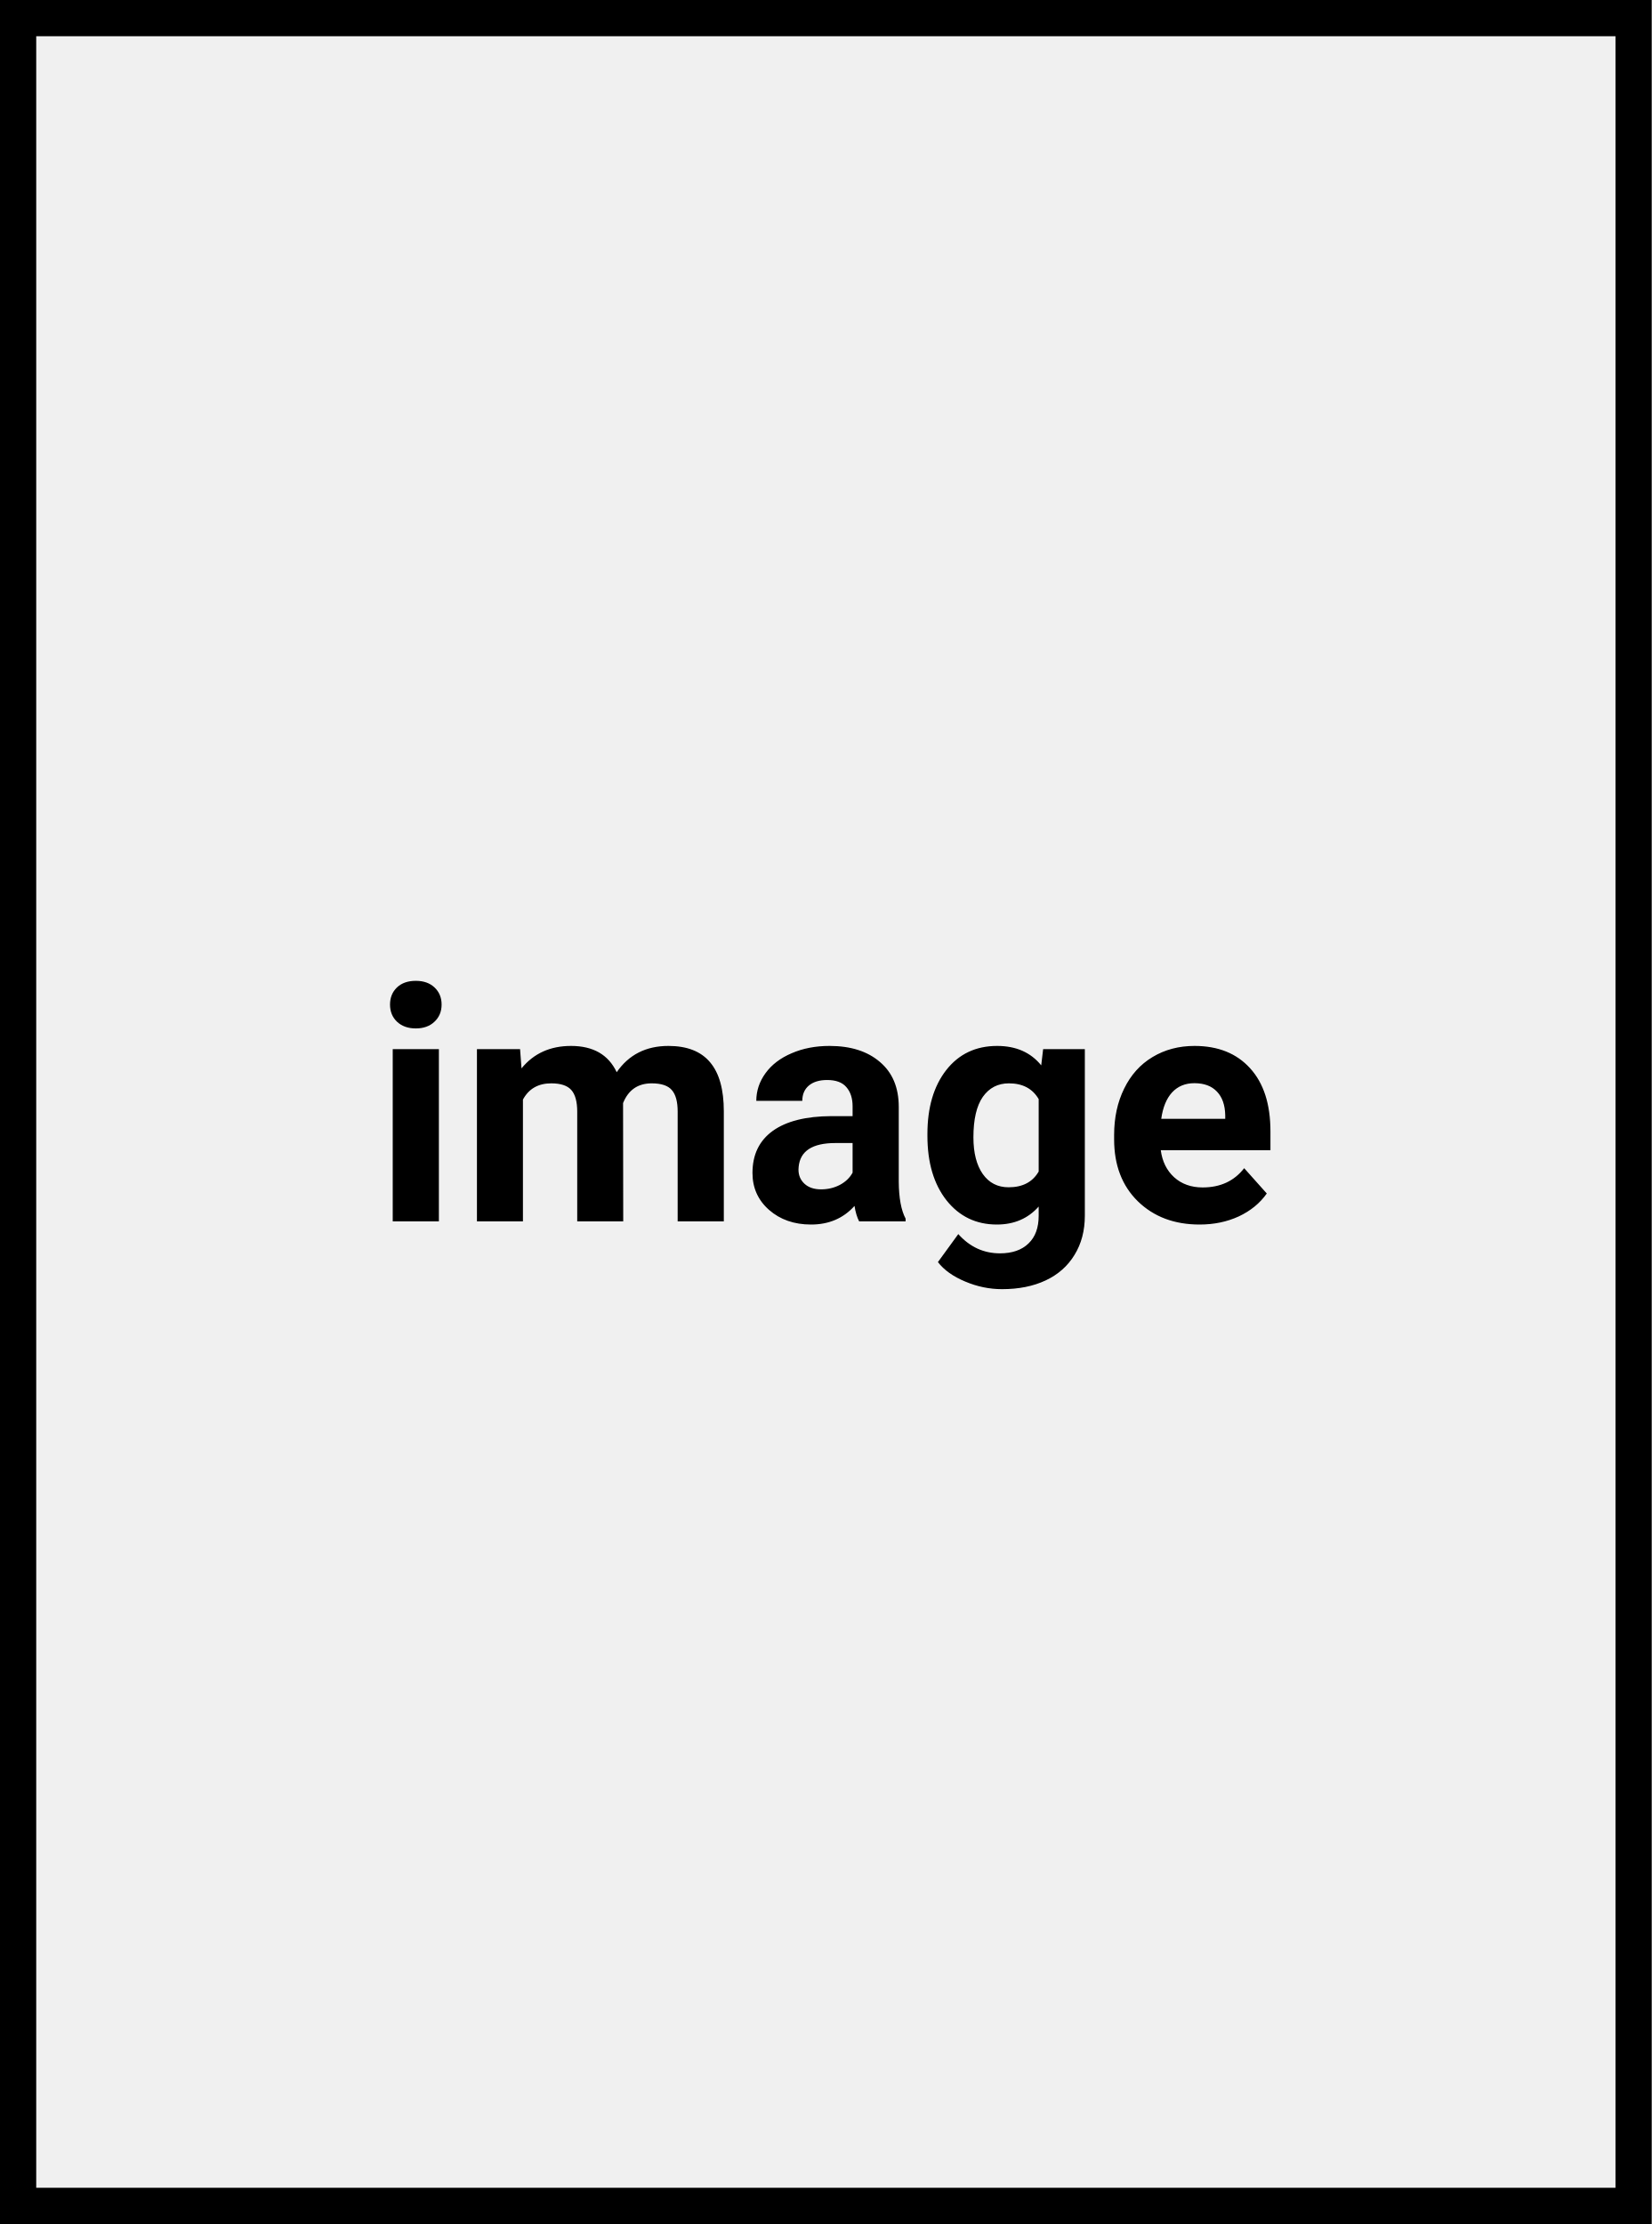
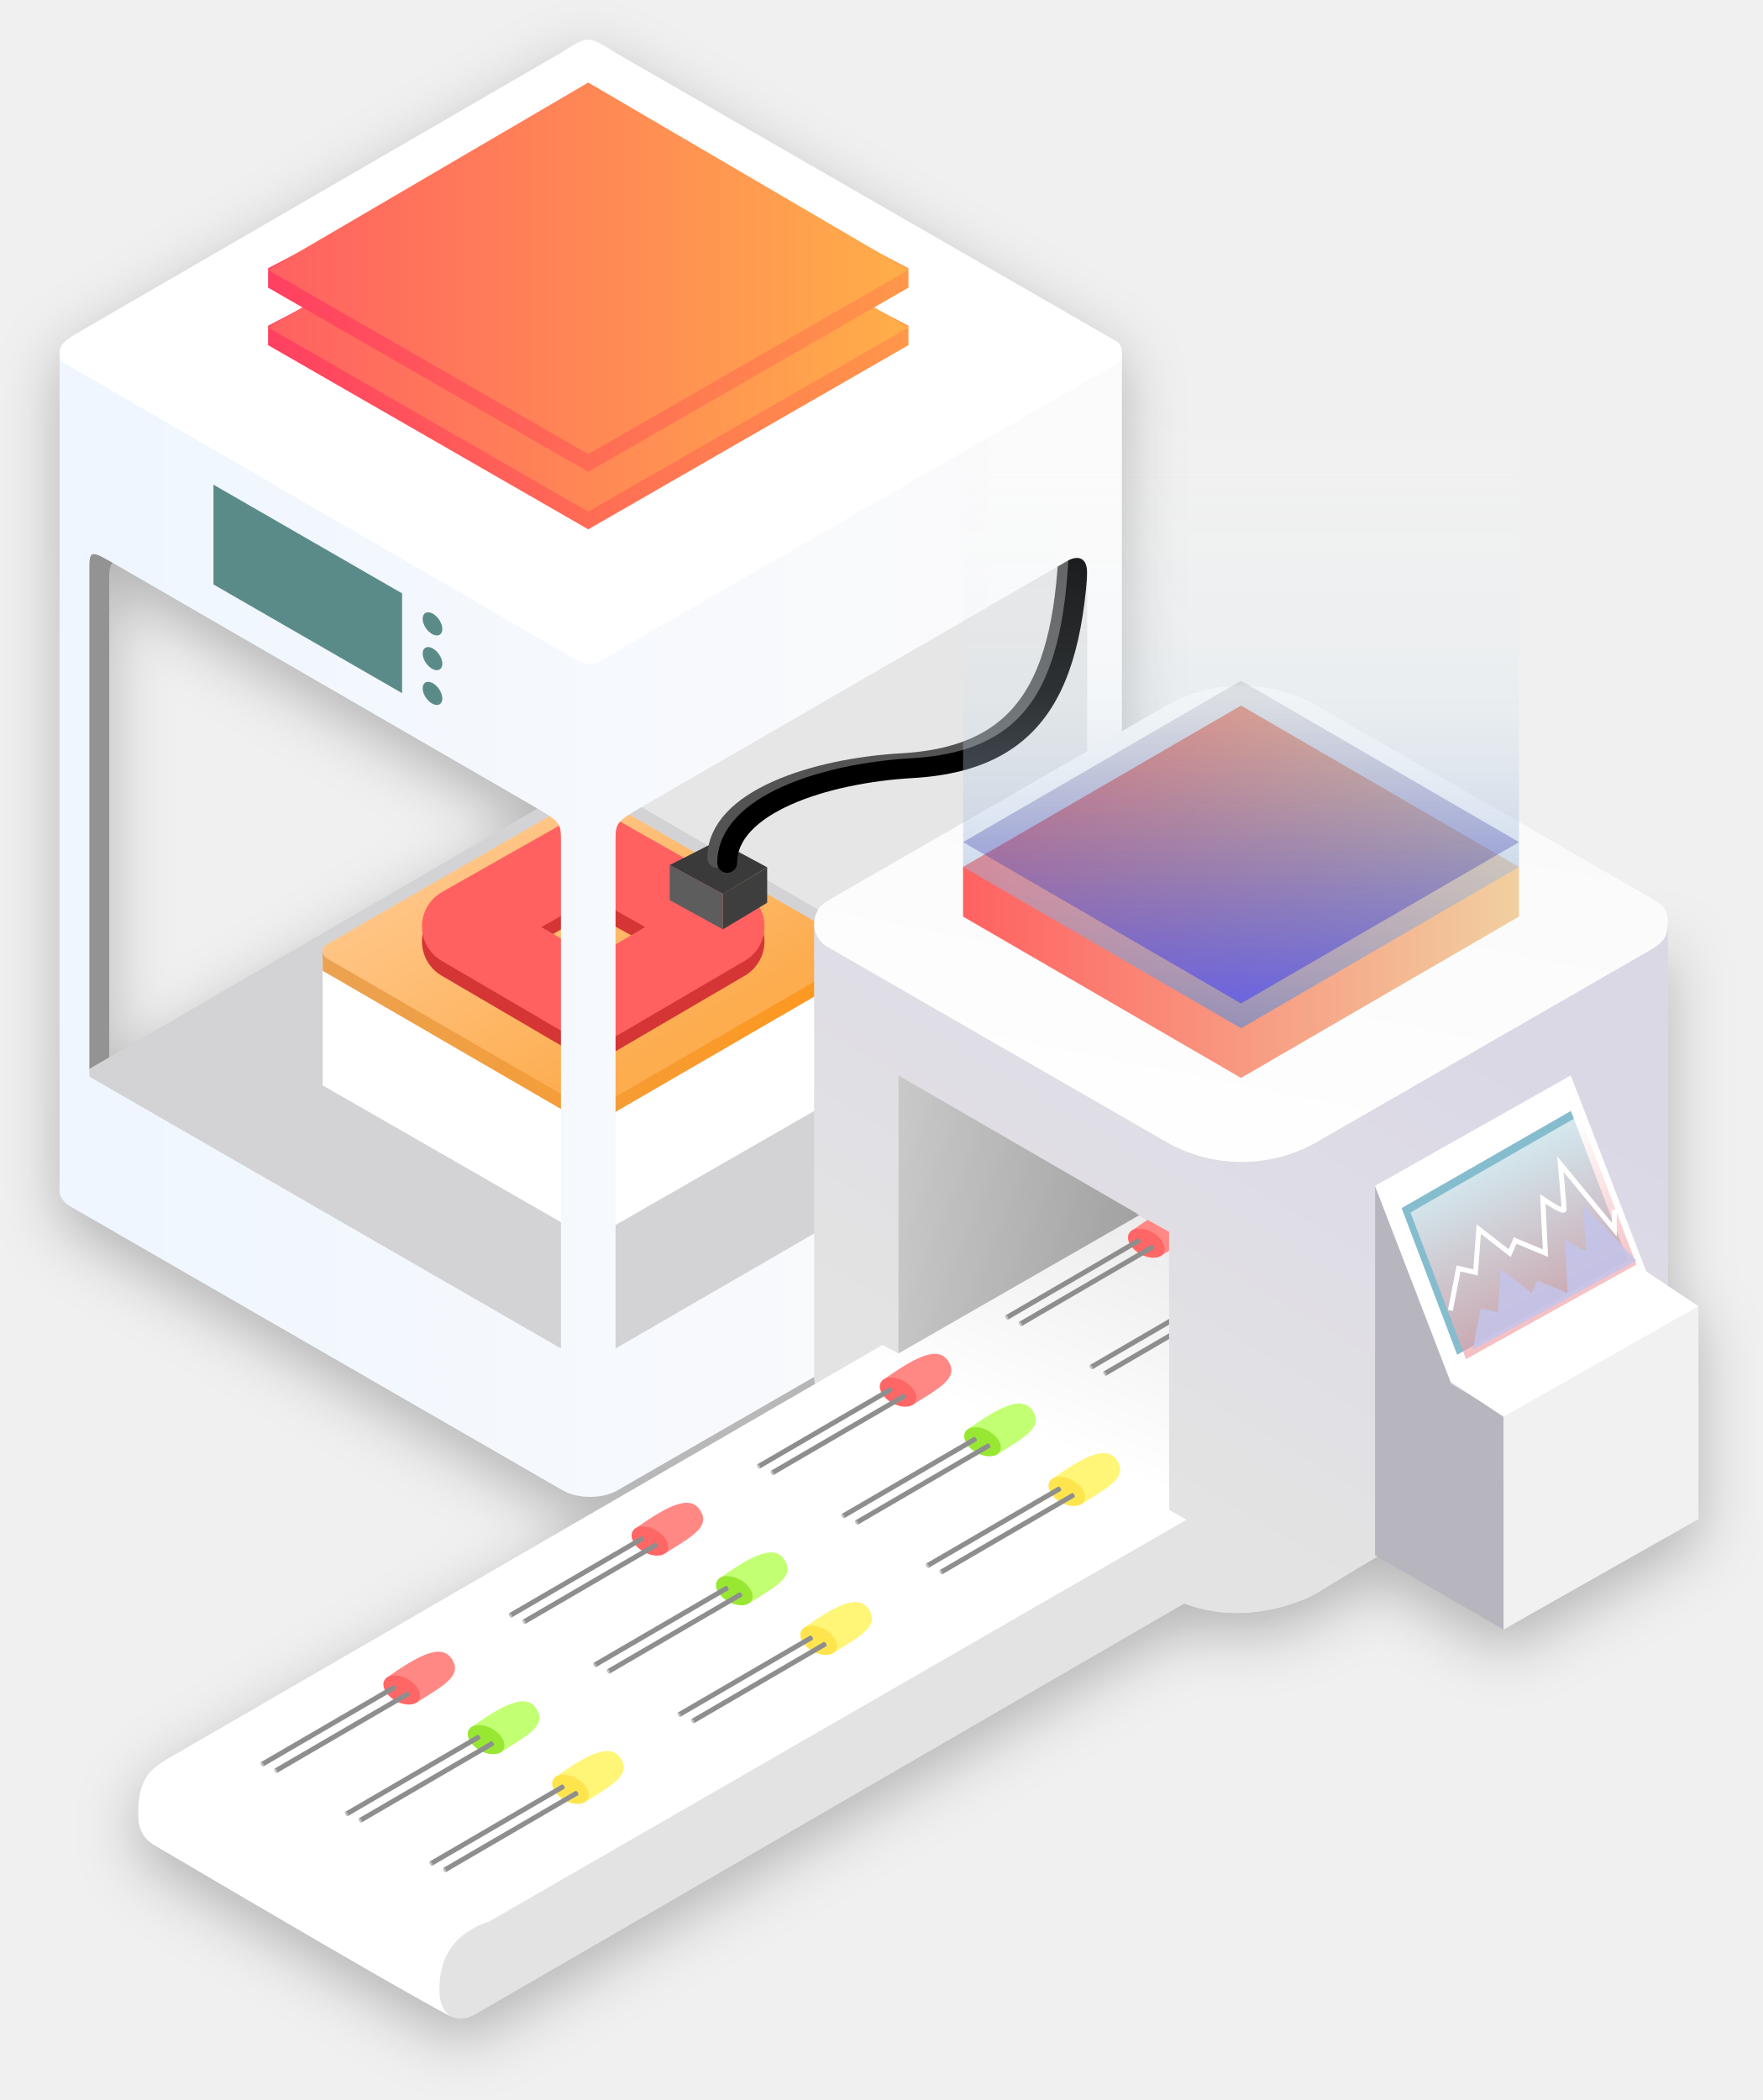
- <svg xmlns="http://www.w3.org/2000/svg" width="228" height="307" viewBox="0 0 228 307" fill="none">
-   <rect x="2.5" y="2.5" width="223" height="302" stroke="black" stroke-width="5" />
-   <path d="M60.584 168.594H54.212V144.82H60.584V168.594ZM53.839 138.667C53.839 137.715 54.154 136.932 54.784 136.316C55.428 135.701 56.3 135.394 57.398 135.394C58.482 135.394 59.347 135.701 59.991 136.316C60.636 136.932 60.958 137.715 60.958 138.667C60.958 139.634 60.628 140.425 59.969 141.041C59.325 141.656 58.468 141.963 57.398 141.963C56.329 141.963 55.465 141.656 54.806 141.041C54.161 140.425 53.839 139.634 53.839 138.667ZM71.79 144.82L71.988 147.479C73.673 145.413 75.951 144.38 78.822 144.38C81.883 144.38 83.985 145.589 85.128 148.006C86.798 145.589 89.178 144.38 92.269 144.38C94.847 144.38 96.766 145.135 98.026 146.644C99.286 148.138 99.915 150.394 99.915 153.411V168.594H93.543V153.433C93.543 152.085 93.28 151.104 92.752 150.489C92.225 149.859 91.295 149.544 89.962 149.544C88.058 149.544 86.739 150.452 86.007 152.269L86.029 168.594H79.679V153.455C79.679 152.078 79.408 151.082 78.866 150.467C78.324 149.852 77.401 149.544 76.097 149.544C74.295 149.544 72.992 150.291 72.186 151.785V168.594H65.836V144.82H71.79ZM118.592 168.594C118.299 168.023 118.087 167.312 117.955 166.463C116.417 168.177 114.417 169.034 111.957 169.034C109.627 169.034 107.694 168.36 106.156 167.012C104.632 165.665 103.871 163.965 103.871 161.915C103.871 159.395 104.801 157.461 106.661 156.114C108.536 154.766 111.239 154.085 114.769 154.07H117.691V152.708C117.691 151.609 117.406 150.73 116.834 150.071C116.278 149.412 115.392 149.083 114.176 149.083C113.106 149.083 112.264 149.339 111.649 149.852C111.048 150.364 110.748 151.067 110.748 151.961H104.398C104.398 150.584 104.823 149.31 105.672 148.138C106.522 146.966 107.723 146.05 109.276 145.391C110.829 144.717 112.572 144.38 114.505 144.38C117.435 144.38 119.757 145.12 121.471 146.6C123.199 148.064 124.063 150.13 124.063 152.796V163.101C124.078 165.357 124.393 167.063 125.008 168.221V168.594H118.592ZM113.341 164.178C114.278 164.178 115.143 163.973 115.934 163.562C116.725 163.138 117.311 162.574 117.691 161.871V157.784H115.318C112.14 157.784 110.448 158.882 110.243 161.08L110.221 161.453C110.221 162.244 110.499 162.896 111.056 163.409C111.612 163.921 112.374 164.178 113.341 164.178ZM128.019 156.531C128.019 152.884 128.883 149.947 130.611 147.72C132.354 145.494 134.698 144.38 137.643 144.38C140.25 144.38 142.279 145.274 143.729 147.061L143.993 144.82H149.75V167.803C149.75 169.883 149.273 171.692 148.321 173.23C147.384 174.769 146.058 175.94 144.344 176.746C142.63 177.552 140.624 177.955 138.324 177.955C136.581 177.955 134.881 177.603 133.226 176.9C131.571 176.211 130.318 175.318 129.469 174.219L132.281 170.352C133.863 172.125 135.782 173.011 138.038 173.011C139.723 173.011 141.034 172.557 141.971 171.648C142.909 170.755 143.377 169.48 143.377 167.825V166.551C141.913 168.206 139.986 169.034 137.599 169.034C134.742 169.034 132.428 167.92 130.655 165.694C128.897 163.453 128.019 160.486 128.019 156.795V156.531ZM134.369 156.993C134.369 159.146 134.801 160.838 135.665 162.068C136.529 163.284 137.716 163.892 139.225 163.892C141.158 163.892 142.542 163.167 143.377 161.717V151.719C142.528 150.269 141.158 149.544 139.269 149.544C137.745 149.544 136.544 150.167 135.665 151.412C134.801 152.657 134.369 154.517 134.369 156.993ZM165.592 169.034C162.105 169.034 159.264 167.964 157.066 165.826C154.884 163.687 153.792 160.838 153.792 157.278V156.663C153.792 154.275 154.254 152.144 155.177 150.269C156.1 148.379 157.403 146.929 159.088 145.918C160.787 144.893 162.721 144.38 164.889 144.38C168.141 144.38 170.697 145.406 172.557 147.457C174.432 149.507 175.37 152.415 175.37 156.18V158.772H160.23C160.436 160.325 161.051 161.57 162.076 162.508C163.116 163.445 164.427 163.914 166.009 163.914C168.456 163.914 170.367 163.028 171.744 161.255L174.864 164.749C173.912 166.097 172.623 167.151 170.997 167.913C169.371 168.66 167.569 169.034 165.592 169.034ZM164.867 149.522C163.607 149.522 162.582 149.947 161.791 150.796C161.014 151.646 160.516 152.862 160.296 154.444H169.129V153.938C169.1 152.532 168.719 151.448 167.987 150.687C167.254 149.91 166.214 149.522 164.867 149.522Z" fill="black" />
+ <svg xmlns="http://www.w3.org/2000/svg" width="355" height="423" viewBox="0 0 355 423" fill="none">
+   <g filter="url(#filter0_d)">
+     <path d="M22.002 115.803V221.625H14.002L14.002 106.625L30.002 106.625V111.625C30.002 111.625 30.002 111.625 27.002 111.625C24.002 111.625 22.002 112.678 22.002 115.803Z" fill="#939393" />
+     <path fill-rule="evenodd" clip-rule="evenodd" d="M121.827 32.125L121.827 165.028L222.614 220.964L222.252 107.638C222.252 107.638 121.654 34.901 121.827 32.125Z" fill="#E6E6E6" />
+     <path fill-rule="evenodd" clip-rule="evenodd" d="M14.002 217.625L119.002 156.625L224.002 217.625L119.002 278.625L14.002 217.625Z" fill="#D3D3D5" />
+     <path fill-rule="evenodd" clip-rule="evenodd" d="M119.002 222.499V249.625L173.002 218.625V192.625L119.002 222.499Z" fill="url(#paint0_linear)" />
+     <path fill-rule="evenodd" clip-rule="evenodd" d="M65.002 218.625L119.002 249.625V224.978L65.002 193.71V218.625Z" fill="url(#paint1_linear)" />
+     <path fill-rule="evenodd" clip-rule="evenodd" d="M114.776 164.474L65.002 191.625V195.125C65.002 195.625 65.002 195.625 66.002 196.125L116.002 225.125C119.002 226.625 119.002 226.625 122.002 225.125L172.002 196.125C173.002 195.625 173.002 195.625 173.002 195.125V192.054L123.228 164.474C122.059 163.795 120.528 163.452 118.998 163.452C117.468 163.452 115.945 163.795 114.776 164.474Z" fill="url(#paint2_linear)" />
+     <path fill-rule="evenodd" clip-rule="evenodd" d="M115.502 161.625L66.002 190.125C65.233 190.58 65.001 191.028 65.002 191.625C65.003 192.221 65.235 192.671 66.002 193.125L116.002 222.076C119.002 223.825 119.002 223.824 122.002 222.076L172.002 193.125C172.769 192.671 173.001 192.221 173.002 191.625C173.003 191.028 172.771 190.58 172.002 190.125L122.502 161.625C121.335 160.933 120.533 160.125 119.002 160.125C117.472 160.125 116.669 160.933 115.502 161.625Z" fill="url(#paint3_linear)" />
+     <path fill-rule="evenodd" clip-rule="evenodd" d="M118.715 174.625L146.002 189.625L119.502 205.125L93.002 189.625L118.715 174.625Z" stroke="#D53535" stroke-width="16" stroke-linecap="round" stroke-linejoin="round" />
+     <path fill-rule="evenodd" clip-rule="evenodd" d="M119.502 171.625L146.002 186.625L119.502 202.125L93.002 186.625L119.502 171.625Z" stroke="#FF6161" stroke-width="16" stroke-linecap="round" stroke-linejoin="round" />
+     <path fill-rule="evenodd" clip-rule="evenodd" d="M134.914 174.25L144.565 169.339L154.548 174.697L145.623 180.054L134.914 174.25Z" fill="#3A3A3A" />
+     <path fill-rule="evenodd" clip-rule="evenodd" d="M145.623 180.053L154.548 174.696V181.839L145.623 187.196V180.053Z" fill="#3E3E3E" />
+     <path fill-rule="evenodd" clip-rule="evenodd" d="M134.914 174.25L145.623 180.053V187.196L134.914 181.315V174.25Z" fill="#5D5D5D" />
+     <path d="M144.491 172.804C144.491 161.125 164.002 154.738 181.787 153.722C209.502 152.14 215.502 133.625 215.502 100.625" stroke="#535353" stroke-width="4" stroke-linecap="round" stroke-linejoin="round" />
+     <path d="M146.491 173.804C146.491 162.125 166.002 155.738 183.787 154.722C211.502 153.14 217.502 134.625 217.502 101.625" stroke="black" stroke-width="4" stroke-linecap="round" stroke-linejoin="round" />
+     <path d="M12.002 71.16L12.002 79.45L12.002 240.151V240.161C12.097 241.226 12.907 242.281 14.322 243.098L113.342 300.198C116.382 301.95 121.311 301.959 124.355 300.215L222.502 243.624C226.002 241.624 226.002 241.624 226.002 239.8V221.07V221.098L226.002 79.1V71.16L12.002 71.16ZM18.002 216.863L18.002 115.124C18.002 110.624 18.002 110.624 24.002 114.124L107.002 162.124C113.002 165.624 113.002 165.624 113.002 169.624L113.002 271.624L18.002 216.863ZM124.002 169.624C124.002 165.599 124.002 165.624 130.002 162.124L215.081 112.946C215.662 112.615 216.216 112.439 216.719 112.397C218.228 112.271 219.002 113.384 219.002 115.39L219.002 216.624L124.002 271.624L124.002 169.624Z" fill="url(#paint4_linear)" />
+     <path fill-rule="evenodd" clip-rule="evenodd" d="M113.002 131.124L15.502 74.624C12.002 72.624 11.983 72.624 12.002 71.124C12.014 70.187 12.002 69.124 15.502 67.124L113.002 10.625C118.502 7.124 118.502 7.125 124.002 10.626L223.726 68.061C225.077 68.84 226.02 69.124 226.002 71.124C225.989 72.624 226.002 72.624 220.002 76.124L124.319 131.124C119.002 134.624 119.002 134.624 113.002 131.124Z" fill="white" />
+     <path d="M43.002 97.625L81.002 119.525V139.625L43.002 117.725V97.625Z" fill="#5B8B89" />
+     <path fill-rule="evenodd" clip-rule="evenodd" d="M85.145 131.788C85.224 132.982 86.175 134.345 87.268 134.832C88.361 135.318 89.183 134.744 89.103 133.55C89.024 132.356 88.075 130.993 86.981 130.506C85.888 130.02 85.066 130.593 85.145 131.788Z" fill="#5B8B89" />
+     <path fill-rule="evenodd" clip-rule="evenodd" d="M85.145 138.788C85.224 139.982 86.175 141.345 87.268 141.832C88.361 142.318 89.183 141.744 89.103 140.55C89.024 139.356 88.075 137.993 86.981 137.506C85.888 137.02 85.066 137.593 85.145 138.788Z" fill="#5B8B89" />
+     <path fill-rule="evenodd" clip-rule="evenodd" d="M85.145 124.788C85.224 125.982 86.175 127.345 87.268 127.832C88.361 128.318 89.183 127.744 89.103 126.55C89.024 125.356 88.075 123.993 86.981 123.506C85.888 123.02 85.066 123.593 85.145 124.788Z" fill="#5B8B89" />
+     <path fill-rule="evenodd" clip-rule="evenodd" d="M54.002 65.619V69.524L118.502 106.625L183.002 69.524V65.619L118.502 31.773L54.002 65.619Z" fill="url(#paint5_linear)" />
+     <path fill-rule="evenodd" clip-rule="evenodd" d="M54.002 65.96L118.502 103.061L183.002 65.96L118.502 28.209L54.002 65.96Z" fill="url(#paint6_linear)" />
+     <path fill-rule="evenodd" clip-rule="evenodd" d="M54.002 54.036V57.94L118.502 95.04L183.002 57.94V54.036C161.502 42.753 140.002 31.471 118.502 20.189C97.002 31.471 75.502 42.753 54.002 54.036Z" fill="url(#paint7_linear)" />
+     <path fill-rule="evenodd" clip-rule="evenodd" d="M54.002 54.377L118.502 91.477L183.002 54.377L118.502 16.625L54.002 54.377Z" fill="url(#paint8_linear)" />
+     <path fill-rule="evenodd" clip-rule="evenodd" d="M336.002 183.625C336.002 202.125 336.002 277.557 336.002 277.557C336.002 277.557 337.406 279.825 314.599 292.201C291.793 304.577 264.919 321.1 264.919 321.1C264.919 321.1 249.714 329.65 234.511 321.1C219.306 312.549 167.866 283.383 167.866 283.383C167.866 283.383 164.002 281.403 164.002 277.557C164.002 273.71 164.002 186.089 164.002 186.089C164.002 186.089 164.002 186.78 165.502 187.625C167.313 188.645 167.079 188.791 172.056 191.585C177.635 194.716 196.496 205.635 237.449 229.148C241.634 231.551 247.001 231.624 250.001 231.624C253.001 231.624 258.501 231.369 263.402 228.577C309.536 202.298 330.047 190.245 332.174 188.915C335.591 186.778 336.002 184.497 336.002 183.625Z" fill="url(#paint9_linear)" />
+     <path fill-rule="evenodd" clip-rule="evenodd" d="M181.001 272.821V216.625L238.001 249.625V305.625L181.001 272.821Z" fill="url(#paint10_linear)" />
+     <path d="M238.002 305.477V249.625L229.502 244.775L181.002 272.625L177.76 270.911L34.098 354.078C32.086 355.243 30.415 356.437 29.525 357.888C27.828 360.658 27.829 363.685 27.829 365.755L27.829 365.805C27.829 368.189 28.828 370.344 31.002 371.625C89.828 406.29 91.002 406.225 91.002 406.225C90.069 405.379 88.812 404.165 88.812 401.345C88.812 393.975 94.536 390.343 95.655 389.661L240.002 306.625L238.002 305.477Z" fill="url(#paint11_linear)" />
+     <path d="M83.951 342.922C82.782 343.658 81.233 342.958 80.029 341.106C78.826 339.253 77.35 338.322 77.85 337.972C83.988 333.671 88.85 330.822 91.029 334.176C93.207 337.531 89.45 339.458 83.951 342.922Z" fill="#FF8885" />
+     <ellipse rx="4" ry="2.5" transform="matrix(0.866025 0.5 -0.511893 0.859049 80.9214 340.41)" fill="#FF6666" />
+     <path d="M81.944 340.742C81.944 340.742 82.202 340.707 82.408 341.05C82.614 341.393 82.459 341.599 82.459 341.599L55.834 357.101L55.319 356.244L81.944 340.742Z" fill="#8E8E8E" />
+     <ellipse rx="0.5" ry="0.239" transform="matrix(0.515038 0.857167 -0.864187 0.503171 55.5617 356.681)" fill="#C1C1C1" />
+     <path d="M79.196 339.442C79.196 339.442 79.454 339.407 79.66 339.75C79.866 340.093 79.712 340.299 79.712 340.299L53.087 355.801L52.572 354.944L79.196 339.442Z" fill="#8E8E8E" />
+     <ellipse rx="0.5" ry="0.239" transform="matrix(0.515038 0.857167 -0.864187 0.503171 52.8144 355.381)" fill="#C1C1C1" />
+     <path d="M100.95 352.922C99.782 353.658 98.232 352.958 97.029 351.106C95.826 349.253 94.35 348.322 94.85 347.972C100.988 343.671 105.85 340.822 108.028 344.176C110.207 347.531 106.45 349.458 100.95 352.922Z" fill="#C2FF73" />
+     <ellipse rx="4" ry="2.5" transform="matrix(0.866025 0.5 -0.511893 0.859049 97.9209 350.41)" fill="#98E733" />
+     <path d="M98.943 350.742C98.943 350.742 99.201 350.707 99.407 351.05C99.613 351.393 99.458 351.599 99.458 351.599L72.833 367.101L72.318 366.244L98.943 350.742Z" fill="#8E8E8E" />
+     <ellipse rx="0.5" ry="0.239" transform="matrix(0.515038 0.857167 -0.864187 0.503171 72.5612 366.681)" fill="#C1C1C1" />
+     <path d="M96.196 349.442C96.196 349.442 96.454 349.407 96.66 349.75C96.866 350.093 96.711 350.299 96.711 350.299L70.086 365.801L69.571 364.944L96.196 349.442Z" fill="#8E8E8E" />
+     <ellipse rx="0.5" ry="0.239" transform="matrix(0.515038 0.857167 -0.864187 0.503171 69.8139 365.381)" fill="#C1C1C1" />
+     <path d="M117.95 362.922C116.782 363.658 115.232 362.958 114.029 361.106C112.826 359.253 111.35 358.322 111.85 357.972C117.988 353.671 122.85 350.822 125.028 354.176C127.207 357.531 123.45 359.458 117.95 362.922Z" fill="#FFF576" />
+     <ellipse rx="4" ry="2.5" transform="matrix(0.866025 0.5 -0.511893 0.859049 114.921 360.41)" fill="#FFE54D" />
+     <path d="M115.943 360.742C115.943 360.742 116.201 360.707 116.407 361.05C116.613 361.393 116.458 361.599 116.458 361.599L89.833 377.101L89.318 376.244L115.943 360.742Z" fill="#8E8E8E" />
+     <ellipse rx="0.5" ry="0.239" transform="matrix(0.515038 0.857167 -0.864187 0.503171 89.5612 376.681)" fill="#C1C1C1" />
+     <path d="M113.196 359.442C113.196 359.442 113.454 359.407 113.66 359.75C113.866 360.093 113.711 360.299 113.711 360.299L87.086 375.801L86.571 374.944L113.196 359.442Z" fill="#8E8E8E" />
+     <ellipse rx="0.5" ry="0.239" transform="matrix(0.515038 0.857167 -0.864187 0.503171 86.8139 375.381)" fill="#C1C1C1" />
+     <path d="M133.951 312.922C132.783 313.658 131.232 312.958 130.029 311.106C128.826 309.253 127.35 308.322 127.85 307.972C133.988 303.671 138.85 300.822 141.029 304.176C143.207 307.531 139.45 309.458 133.951 312.922Z" fill="#FF8885" />
+     <ellipse rx="4" ry="2.5" transform="matrix(0.866025 0.5 -0.511893 0.859049 130.921 310.41)" fill="#FF6666" />
+     <path d="M131.944 310.742C131.944 310.742 132.202 310.707 132.408 311.05C132.614 311.393 132.459 311.599 132.459 311.599L105.834 327.101L105.319 326.244L131.944 310.742Z" fill="#8E8E8E" />
+     <ellipse rx="0.5" ry="0.239" transform="matrix(0.515038 0.857167 -0.864187 0.503171 105.562 326.681)" fill="#C1C1C1" />
+     <path d="M129.196 309.442C129.196 309.442 129.454 309.407 129.66 309.75C129.866 310.093 129.711 310.299 129.711 310.299L103.087 325.801L102.572 324.944L129.196 309.442Z" fill="#8E8E8E" />
+     <ellipse rx="0.5" ry="0.239" transform="matrix(0.515038 0.857167 -0.864187 0.503171 102.814 325.381)" fill="#C1C1C1" />
+     <path d="M150.95 322.922C149.782 323.658 148.232 322.958 147.029 321.106C145.826 319.253 144.35 318.322 144.85 317.972C150.988 313.671 155.85 310.822 158.028 314.176C160.207 317.531 156.45 319.458 150.95 322.922Z" fill="#C2FF73" />
+     <ellipse rx="4" ry="2.5" transform="matrix(0.866025 0.5 -0.511893 0.859049 147.921 320.41)" fill="#98E733" />
+     <path d="M148.943 320.742C148.943 320.742 149.201 320.707 149.407 321.05C149.613 321.393 149.458 321.599 149.458 321.599L122.833 337.101L122.318 336.244L148.943 320.742Z" fill="#8E8E8E" />
+     <ellipse rx="0.5" ry="0.239" transform="matrix(0.515038 0.857167 -0.864187 0.503171 122.561 336.681)" fill="#C1C1C1" />
+     <path d="M146.196 319.442C146.196 319.442 146.454 319.407 146.66 319.75C146.866 320.093 146.711 320.299 146.711 320.299L120.086 335.801L119.571 334.944L146.196 319.442Z" fill="#8E8E8E" />
+     <ellipse rx="0.5" ry="0.239" transform="matrix(0.515038 0.857167 -0.864187 0.503171 119.814 335.381)" fill="#C1C1C1" />
+     <path d="M167.95 332.922C166.782 333.658 165.232 332.958 164.029 331.106C162.826 329.253 161.35 328.322 161.85 327.972C167.988 323.671 172.85 320.822 175.028 324.176C177.207 327.531 173.45 329.458 167.95 332.922Z" fill="#FFF576" />
+     <ellipse rx="4" ry="2.5" transform="matrix(0.866025 0.5 -0.511893 0.859049 164.921 330.41)" fill="#FFE54D" />
+     <path d="M165.943 330.742C165.943 330.742 166.201 330.707 166.407 331.05C166.613 331.393 166.458 331.599 166.458 331.599L139.833 347.101L139.318 346.244L165.943 330.742Z" fill="#8E8E8E" />
+     <ellipse rx="0.5" ry="0.239" transform="matrix(0.515038 0.857167 -0.864187 0.503171 139.561 346.681)" fill="#C1C1C1" />
+     <path d="M163.196 329.442C163.196 329.442 163.454 329.407 163.66 329.75C163.866 330.093 163.711 330.299 163.711 330.299L137.086 345.801L136.571 344.944L163.196 329.442Z" fill="#8E8E8E" />
+     <ellipse rx="0.5" ry="0.239" transform="matrix(0.515038 0.857167 -0.864187 0.503171 136.814 345.381)" fill="#C1C1C1" />
+     <path d="M183.951 282.922C182.783 283.658 181.232 282.958 180.029 281.106C178.826 279.253 177.35 278.322 177.85 277.972C183.988 273.671 188.85 270.822 191.029 274.176C193.207 277.531 189.45 279.458 183.951 282.922Z" fill="#FF8885" />
+     <ellipse rx="4" ry="2.5" transform="matrix(0.866025 0.5 -0.511893 0.859049 180.921 280.41)" fill="#FF6666" />
+     <path d="M181.944 280.742C181.944 280.742 182.202 280.707 182.408 281.05C182.614 281.393 182.459 281.599 182.459 281.599L155.834 297.101L155.319 296.244L181.944 280.742Z" fill="#8E8E8E" />
+     <ellipse rx="0.5" ry="0.239" transform="matrix(0.515038 0.857167 -0.864187 0.503171 155.562 296.681)" fill="#C1C1C1" />
+     <path d="M179.196 279.442C179.196 279.442 179.454 279.407 179.66 279.75C179.866 280.093 179.711 280.299 179.711 280.299L153.087 295.801L152.572 294.944L179.196 279.442Z" fill="#8E8E8E" />
+     <ellipse rx="0.5" ry="0.239" transform="matrix(0.515038 0.857167 -0.864187 0.503171 152.814 295.381)" fill="#C1C1C1" />
+     <path d="M200.95 292.922C199.782 293.658 198.232 292.958 197.029 291.106C195.826 289.253 194.35 288.322 194.85 287.972C200.988 283.671 205.85 280.822 208.028 284.176C210.207 287.531 206.45 289.458 200.95 292.922Z" fill="#C2FF73" />
+     <ellipse rx="4" ry="2.5" transform="matrix(0.866025 0.5 -0.511893 0.859049 197.921 290.41)" fill="#98E733" />
+     <path d="M198.943 290.742C198.943 290.742 199.201 290.707 199.407 291.05C199.613 291.393 199.458 291.599 199.458 291.599L172.833 307.101L172.318 306.244L198.943 290.742Z" fill="#8E8E8E" />
+     <ellipse rx="0.5" ry="0.239" transform="matrix(0.515038 0.857167 -0.864187 0.503171 172.561 306.681)" fill="#C1C1C1" />
+     <path d="M196.196 289.442C196.196 289.442 196.454 289.407 196.66 289.75C196.866 290.093 196.711 290.299 196.711 290.299L170.086 305.801L169.571 304.944L196.196 289.442Z" fill="#8E8E8E" />
+     <ellipse rx="0.5" ry="0.239" transform="matrix(0.515038 0.857167 -0.864187 0.503171 169.814 305.381)" fill="#C1C1C1" />
+     <path d="M217.95 302.922C216.782 303.658 215.232 302.958 214.029 301.106C212.826 299.253 211.35 298.322 211.85 297.972C217.988 293.671 222.85 290.822 225.028 294.176C227.207 297.531 223.45 299.458 217.95 302.922Z" fill="#FFF576" />
+     <ellipse rx="4" ry="2.5" transform="matrix(0.866025 0.5 -0.511893 0.859049 214.921 300.41)" fill="#FFE54D" />
+     <path d="M215.943 300.742C215.943 300.742 216.201 300.707 216.407 301.05C216.613 301.393 216.458 301.599 216.458 301.599L189.833 317.101L189.318 316.244L215.943 300.742Z" fill="#8E8E8E" />
+     <ellipse rx="0.5" ry="0.239" transform="matrix(0.515038 0.857167 -0.864187 0.503171 189.561 316.681)" fill="#C1C1C1" />
+     <path d="M213.196 299.442C213.196 299.442 213.454 299.407 213.66 299.75C213.866 300.093 213.711 300.299 213.711 300.299L187.086 315.801L186.571 314.944L213.196 299.442Z" fill="#8E8E8E" />
+     <ellipse rx="0.5" ry="0.239" transform="matrix(0.515038 0.857167 -0.864187 0.503171 186.814 315.381)" fill="#C1C1C1" />
+     <path d="M233.951 252.922C232.783 253.658 231.232 252.958 230.029 251.106C228.826 249.253 227.35 248.322 227.85 247.972C233.988 243.671 238.85 240.822 241.029 244.176C243.207 247.531 239.45 249.458 233.951 252.922Z" fill="#FF8885" />
+     <ellipse rx="4" ry="2.5" transform="matrix(0.866025 0.5 -0.511893 0.859049 230.921 250.41)" fill="#FF6666" />
+     <path d="M231.944 250.742C231.944 250.742 232.202 250.707 232.408 251.05C232.614 251.393 232.459 251.599 232.459 251.599L205.834 267.101L205.319 266.244L231.944 250.742Z" fill="#8E8E8E" />
+     <ellipse rx="0.5" ry="0.239" transform="matrix(0.515038 0.857167 -0.864187 0.503171 205.562 266.681)" fill="#C1C1C1" />
+     <path d="M229.196 249.442C229.196 249.442 229.454 249.407 229.66 249.75C229.866 250.093 229.711 250.299 229.711 250.299L203.087 265.801L202.572 264.944L229.196 249.442Z" fill="#8E8E8E" />
+     <ellipse rx="0.5" ry="0.239" transform="matrix(0.515038 0.857167 -0.864187 0.503171 202.814 265.381)" fill="#C1C1C1" />
+     <path d="M250.95 262.922C249.782 263.658 248.232 262.958 247.029 261.106C245.826 259.253 244.35 258.322 244.85 257.972C250.988 253.671 255.85 250.822 258.028 254.176C260.207 257.531 256.45 259.458 250.95 262.922Z" fill="#C2FF73" />
+     <ellipse rx="4" ry="2.5" transform="matrix(0.866025 0.5 -0.511893 0.859049 247.921 260.41)" fill="#98E733" />
+     <path d="M248.943 260.742C248.943 260.742 249.201 260.707 249.407 261.05C249.613 261.393 249.458 261.599 249.458 261.599L222.833 277.101L222.318 276.244L248.943 260.742Z" fill="#8E8E8E" />
+     <ellipse rx="0.5" ry="0.239" transform="matrix(0.515038 0.857167 -0.864187 0.503171 222.561 276.681)" fill="#C1C1C1" />
+     <path d="M246.196 259.442C246.196 259.442 246.454 259.407 246.66 259.75C246.866 260.093 246.711 260.299 246.711 260.299L220.086 275.801L219.571 274.944L246.196 259.442Z" fill="#8E8E8E" />
+     <ellipse rx="0.5" ry="0.239" transform="matrix(0.515038 0.857167 -0.864187 0.503171 219.814 275.381)" fill="#C1C1C1" />
+     <path d="M267.95 272.922C266.782 273.658 265.232 272.958 264.029 271.106C262.826 269.253 261.35 268.322 261.85 267.972C267.988 263.671 272.85 260.822 275.028 264.176C277.207 267.531 273.45 269.458 267.95 272.922Z" fill="#FFF576" />
+     <ellipse rx="4" ry="2.5" transform="matrix(0.866025 0.5 -0.511893 0.859049 264.921 270.41)" fill="#FFE54D" />
+     <path d="M265.943 270.742C265.943 270.742 266.201 270.707 266.407 271.05C266.613 271.393 266.458 271.599 266.458 271.599L239.833 287.101L239.318 286.244L265.943 270.742Z" fill="#8E8E8E" />
+     <ellipse rx="0.5" ry="0.239" transform="matrix(0.515038 0.857167 -0.864187 0.503171 239.561 286.681)" fill="#C1C1C1" />
+     <path d="M263.196 269.442C263.196 269.442 263.454 269.407 263.66 269.75C263.866 270.093 263.711 270.299 263.711 270.299L237.086 285.801L236.571 284.944L263.196 269.442Z" fill="#8E8E8E" />
+     <ellipse rx="0.5" ry="0.239" transform="matrix(0.515038 0.857167 -0.864187 0.503171 236.814 285.381)" fill="#C1C1C1" />
+     <path d="M281.951 222.922C280.783 223.658 279.233 222.958 278.03 221.106C276.826 219.253 275.351 218.322 275.85 217.972C281.989 213.671 286.85 210.822 289.029 214.176C291.207 217.531 287.451 219.458 281.951 222.922Z" fill="#FF8885" />
+     <ellipse rx="4" ry="2.5" transform="matrix(0.866025 0.5 -0.511893 0.859049 278.922 220.41)" fill="#FF6666" />
+     <path d="M279.944 220.742C279.944 220.742 280.202 220.707 280.408 221.05C280.614 221.393 280.459 221.599 280.459 221.599L253.834 237.101L253.319 236.244L279.944 220.742Z" fill="#8E8E8E" />
+     <ellipse rx="0.5" ry="0.239" transform="matrix(0.515038 0.857167 -0.864187 0.503171 253.562 236.681)" fill="#C1C1C1" />
+     <path d="M277.196 219.442C277.196 219.442 277.454 219.407 277.66 219.75C277.866 220.093 277.711 220.299 277.711 220.299L251.087 235.801L250.572 234.944L277.196 219.442Z" fill="#8E8E8E" />
+     <ellipse rx="0.5" ry="0.239" transform="matrix(0.515038 0.857167 -0.864187 0.503171 250.814 235.381)" fill="#C1C1C1" />
+     <path d="M298.95 232.922C297.782 233.658 296.232 232.958 295.029 231.106C293.826 229.253 292.35 228.322 292.85 227.972C298.988 223.671 303.85 220.822 306.028 224.176C308.207 227.531 304.45 229.458 298.95 232.922Z" fill="#C2FF73" />
+     <ellipse rx="4" ry="2.5" transform="matrix(0.866025 0.5 -0.511893 0.859049 295.921 230.41)" fill="#98E733" />
+     <path d="M296.944 230.742C296.944 230.742 297.201 230.707 297.407 231.05C297.613 231.393 297.459 231.599 297.459 231.599L270.834 247.101L270.319 246.244L296.944 230.742Z" fill="#8E8E8E" />
+     <ellipse rx="0.5" ry="0.239" transform="matrix(0.515038 0.857167 -0.864187 0.503171 270.561 246.681)" fill="#C1C1C1" />
+     <path d="M294.196 229.442C294.196 229.442 294.454 229.407 294.66 229.75C294.866 230.093 294.711 230.299 294.711 230.299L268.086 245.801L267.571 244.944L294.196 229.442Z" fill="#8E8E8E" />
+     <ellipse rx="0.5" ry="0.239" transform="matrix(0.515038 0.857167 -0.864187 0.503171 267.814 245.381)" fill="#C1C1C1" />
+     <path d="M315.95 242.922C314.782 243.658 313.232 242.958 312.029 241.106C310.826 239.253 309.35 238.322 309.85 237.972C315.988 233.671 320.85 230.822 323.028 234.176C325.207 237.531 321.45 239.458 315.95 242.922Z" fill="#FFF576" />
+     <ellipse rx="4" ry="2.5" transform="matrix(0.866025 0.5 -0.511893 0.859049 312.921 240.41)" fill="#FFE54D" />
+     <path d="M313.944 240.742C313.944 240.742 314.201 240.707 314.407 241.05C314.613 241.393 314.459 241.599 314.459 241.599L287.834 257.101L287.319 256.244L313.944 240.742Z" fill="#8E8E8E" />
+     <ellipse rx="0.5" ry="0.239" transform="matrix(0.515038 0.857167 -0.864187 0.503171 287.561 256.681)" fill="#C1C1C1" />
+     <path d="M311.196 239.442C311.196 239.442 311.454 239.407 311.66 239.75C311.866 240.093 311.711 240.299 311.711 240.299L285.086 255.801L284.571 254.944L311.196 239.442Z" fill="#8E8E8E" />
+     <ellipse rx="0.5" ry="0.239" transform="matrix(0.515038 0.857167 -0.864187 0.503171 284.814 255.381)" fill="#C1C1C1" />
+     <path d="M336.002 277.558V183.625C336.002 185.625 335.591 186.779 332.175 188.916C330.047 190.246 309.537 202.299 263.402 228.578C258.502 231.37 253.002 231.625 250.002 231.625C249.752 231.625 249.49 231.627 249.217 231.629C246.205 231.649 241.839 231.678 238.002 229.475L229.002 244.505C229.002 244.505 229.002 244.505 235.502 248.125V304.125L239.002 306.125L98.341 387.157C97.624 387.334 96.81 387.651 95.889 388.125C90.012 391.151 88.515 395.922 88.515 400.95C88.515 405.977 91.952 407.877 95.672 405.789L238.57 322.999C252.307 328.193 264.919 321.101 264.919 321.101C264.919 321.101 291.793 304.577 314.6 292.201C337.406 279.826 336.002 277.558 336.002 277.558Z" fill="url(#paint12_linear)" />
+     <path fill-rule="evenodd" clip-rule="evenodd" d="M277.002 313.27L302.883 328.232V284.974L292.31 278.714L277.002 238.946V313.27Z" fill="#B7B5BD" />
+     <path fill-rule="evenodd" clip-rule="evenodd" d="M302.883 328.232L342.151 306V263.054L302.883 285.286V328.232Z" fill="#F1F1F1" />
+     <path fill-rule="evenodd" clip-rule="evenodd" d="M331.642 256.117L316.427 216.625L277.002 238.863L292.26 278.354L302.883 285.375L342.151 263.114L331.642 256.117Z" fill="url(#paint13_linear)" />
+     <path fill-rule="evenodd" clip-rule="evenodd" d="M282.356 243.338L316.456 223.768L327.872 253.814L293.536 272.875L282.356 243.338Z" fill="url(#paint14_linear)" fill-opacity="0.64" />
+     <path fill-rule="evenodd" clip-rule="evenodd" d="M284.142 244.231L318.241 224.66L329.657 254.707L295.321 273.767L284.142 244.231Z" fill="url(#paint15_linear)" fill-opacity="0.64" />
+     <path d="M292.173 263.947L293.819 255.5L297.235 256.298L297.893 247.572L304.119 252.414L305.227 249.885L311.324 252.414L310.788 241.515C310.788 241.515 315.084 244.463 315.084 243.639C315.084 242.815 314.315 234.482 314.315 234.482L325.194 247.676V243.639" stroke="white" />
+     <path fill-rule="evenodd" clip-rule="evenodd" d="M296.636 271.982L298.281 263.535L301.698 264.334L302.355 255.607L308.581 260.449L309.69 257.92L315.786 260.449L315.251 249.551C315.251 249.551 319.547 252.498 319.547 251.674C319.547 250.85 318.777 242.518 318.777 242.518L329.656 253.926" fill="#C3C4EB" fill-opacity="0.854" />
+   </g>
+   <path fill-rule="evenodd" clip-rule="evenodd" d="M265.391 142.202C255.944 136.763 244.299 136.763 234.852 142.202L166.689 181.451C163.106 183.515 163.106 188.663 166.689 190.726L234.852 229.976C244.299 235.415 255.944 235.415 265.391 229.976L332.002 191.625C335.502 189.625 336.002 188.625 336.002 185.125C336.002 183.625 335.237 182.421 333.554 181.451L265.391 142.202Z" fill="url(#paint16_linear)" />
+   <path fill-rule="evenodd" clip-rule="evenodd" d="M194.002 184.625L250.002 217.125L306.002 184.625V174.625L250.002 142.125L194.002 174.625V184.625Z" fill="url(#paint17_linear)" />
+   <path fill-rule="evenodd" clip-rule="evenodd" d="M194.002 81.625V174.625L250.002 207.125L306.002 174.625V81.625H194.002Z" fill="url(#paint18_linear)" />
+   <path fill-rule="evenodd" clip-rule="evenodd" d="M194.002 169.625L250.002 137.125L306.002 169.625L250.002 202.125L194.002 169.625Z" fill="url(#paint19_linear)" />
+   <defs>
+     <filter id="filter0_d" x="0" y="-0" width="354.151" height="422.625" filterUnits="userSpaceOnUse" color-interpolation-filters="sRGB">
+       <feFlood flood-opacity="0" result="BackgroundImageFix" />
+       <feColorMatrix in="SourceAlpha" type="matrix" values="0 0 0 0 0 0 0 0 0 0 0 0 0 0 0 0 0 0 127 0" />
+       <feOffset dy="4" />
+       <feGaussianBlur stdDeviation="6" />
+       <feColorMatrix type="matrix" values="0 0 0 0 0 0 0 0 0 0 0 0 0 0 0 0 0 0 0.25 0" />
+       <feBlend mode="normal" in2="BackgroundImageFix" result="effect1_dropShadow" />
+       <feBlend mode="normal" in="SourceGraphic" in2="effect1_dropShadow" result="shape" />
+     </filter>
+     <linearGradient id="paint0_linear" x1="144.315" y1="233.105" x2="134.56" y2="213.29" gradientUnits="userSpaceOnUse">
+       <stop stop-color="white" />
+       <stop offset="1" stop-color="white" />
+     </linearGradient>
+     <linearGradient id="paint1_linear" x1="86.078" y1="232.18" x2="97.141" y2="212.843" gradientUnits="userSpaceOnUse">
+       <stop stop-color="white" />
+       <stop offset="1" stop-color="white" />
+     </linearGradient>
+     <linearGradient id="paint2_linear" x1="65.002" y1="194.452" x2="173.003" y2="194.452" gradientUnits="userSpaceOnUse">
+       <stop stop-color="#EBA251" />
+       <stop offset="1" stop-color="#FF971C" />
+     </linearGradient>
+     <linearGradient id="paint3_linear" x1="91.188" y1="175.143" x2="119.205" y2="223.952" gradientUnits="userSpaceOnUse">
+       <stop stop-color="#FFC585" />
+       <stop offset="0.944" stop-color="#FDAC4E" />
+       <stop offset="1" stop-color="#FDAC4E" />
+     </linearGradient>
+     <linearGradient id="paint4_linear" x1="12.002" y1="186.339" x2="226.002" y2="186.339" gradientUnits="userSpaceOnUse">
+       <stop stop-color="#EFF6FF" />
+       <stop offset="0.971" stop-color="#FCFBFB" />
+       <stop offset="1" stop-color="#FCFBFB" />
+     </linearGradient>
+     <linearGradient id="paint5_linear" x1="54.002" y1="69.199" x2="183.002" y2="69.199" gradientUnits="userSpaceOnUse">
+       <stop stop-color="#FF4061" />
+       <stop offset="0.005" stop-color="#FF4061" />
+       <stop offset="1" stop-color="#FF9749" />
+     </linearGradient>
+     <linearGradient id="paint6_linear" x1="54.002" y1="65.635" x2="183.002" y2="65.635" gradientUnits="userSpaceOnUse">
+       <stop stop-color="#FF6161" />
+       <stop offset="0.005" stop-color="#FF6161" />
+       <stop offset="1" stop-color="#FFAE49" />
+     </linearGradient>
+     <linearGradient id="paint7_linear" x1="54.002" y1="57.615" x2="183.002" y2="57.615" gradientUnits="userSpaceOnUse">
+       <stop stop-color="#FF4061" />
+       <stop offset="0.005" stop-color="#FF4061" />
+       <stop offset="1" stop-color="#FF9749" />
+     </linearGradient>
+     <linearGradient id="paint8_linear" x1="54.002" y1="54.051" x2="183.002" y2="54.051" gradientUnits="userSpaceOnUse">
+       <stop stop-color="#FF6161" />
+       <stop offset="0.005" stop-color="#FF6161" />
+       <stop offset="1" stop-color="#FFAE49" />
+     </linearGradient>
+     <linearGradient id="paint9_linear" x1="266.833" y1="191.723" x2="210.494" y2="286.649" gradientUnits="userSpaceOnUse">
+       <stop stop-color="#DBD8E6" />
+       <stop offset="1" stop-color="#E3E3E3" />
+     </linearGradient>
+     <linearGradient id="paint10_linear" x1="171.436" y1="281.894" x2="232.328" y2="287.414" gradientUnits="userSpaceOnUse">
+       <stop stop-color="#CCCCCC" />
+       <stop offset="1" stop-color="#9C9C9C" />
+     </linearGradient>
+     <linearGradient id="paint11_linear" x1="238.002" y1="247.625" x2="218.413" y2="293.738" gradientUnits="userSpaceOnUse">
+       <stop stop-color="#ECECEC" />
+       <stop offset="1" stop-color="white" />
+     </linearGradient>
+     <linearGradient id="paint12_linear" x1="266.833" y1="191.723" x2="210.494" y2="286.649" gradientUnits="userSpaceOnUse">
+       <stop stop-color="#DBD8E6" />
+       <stop offset="1" stop-color="#E3E3E3" />
+     </linearGradient>
+     <linearGradient id="paint13_linear" x1="277.002" y1="216.625" x2="277.002" y2="285.375" gradientUnits="userSpaceOnUse">
+       <stop stop-color="white" />
+       <stop offset="1" stop-color="white" />
+     </linearGradient>
+     <linearGradient id="paint14_linear" x1="282.356" y1="223.768" x2="282.356" y2="272.875" gradientUnits="userSpaceOnUse">
+       <stop stop-color="#4198B2" />
+       <stop offset="1" stop-color="#4096B3" />
+     </linearGradient>
+     <linearGradient id="paint15_linear" x1="288.407" y1="240.075" x2="303.829" y2="271.14" gradientUnits="userSpaceOnUse">
+       <stop stop-color="white" />
+       <stop offset="1" stop-color="#F0959A" />
+     </linearGradient>
+     <linearGradient id="paint16_linear" x1="282.275" y1="140.92" x2="260.779" y2="248.76" gradientUnits="userSpaceOnUse">
+       <stop stop-color="#F9F9F9" />
+       <stop offset="1" stop-color="white" />
+     </linearGradient>
+     <linearGradient id="paint17_linear" x1="194.002" y1="219.399" x2="306.002" y2="219.399" gradientUnits="userSpaceOnUse">
+       <stop stop-color="#FF6161" />
+       <stop offset="1" stop-color="#F1D0A0" />
+     </linearGradient>
+     <linearGradient id="paint18_linear" x1="175.408" y1="81.625" x2="175.408" y2="245.75" gradientUnits="userSpaceOnUse">
+       <stop stop-color="white" stop-opacity="0.01" />
+       <stop offset="0.352" stop-color="#D4E6F0" stop-opacity="0.214" />
+       <stop offset="1" stop-color="#355CB9" />
+     </linearGradient>
+     <linearGradient id="paint19_linear" x1="194.502" y1="141.446" x2="194.502" y2="200.375" gradientUnits="userSpaceOnUse">
+       <stop stop-color="#383757" stop-opacity="0.12" />
+       <stop offset="1" stop-color="#3D39FF" stop-opacity="0.523" />
+     </linearGradient>
+   </defs>
</svg>
